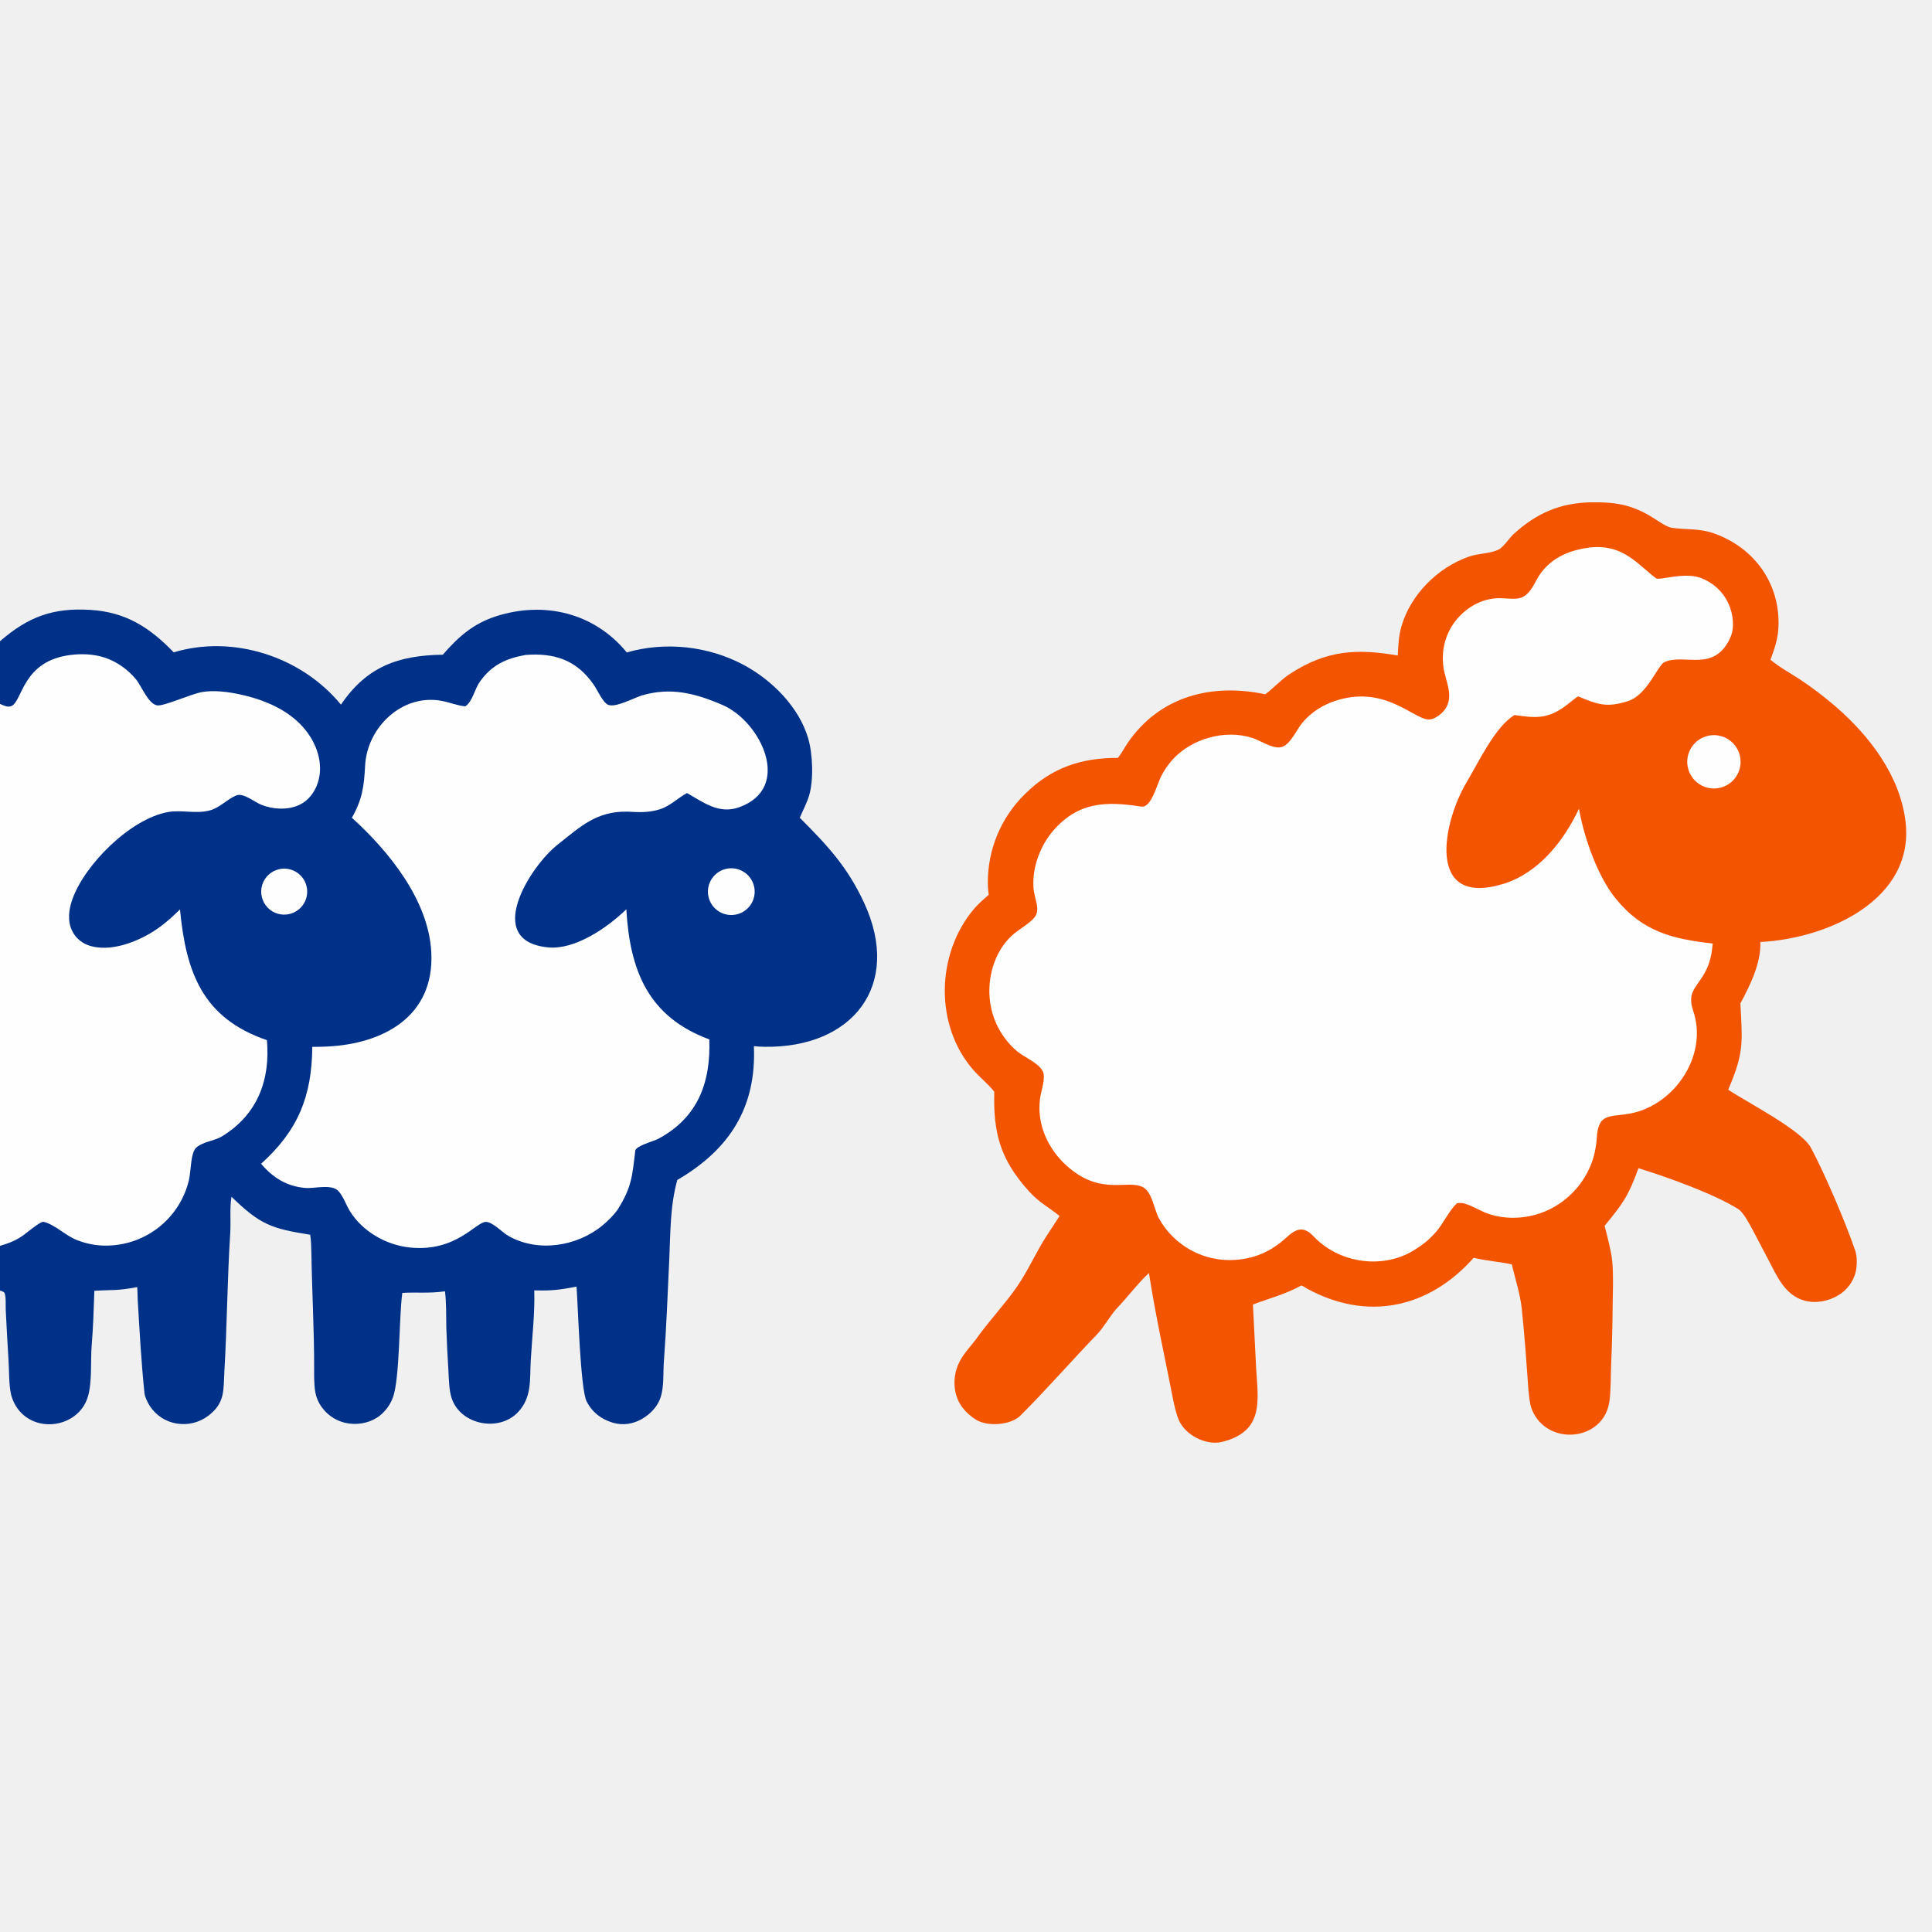
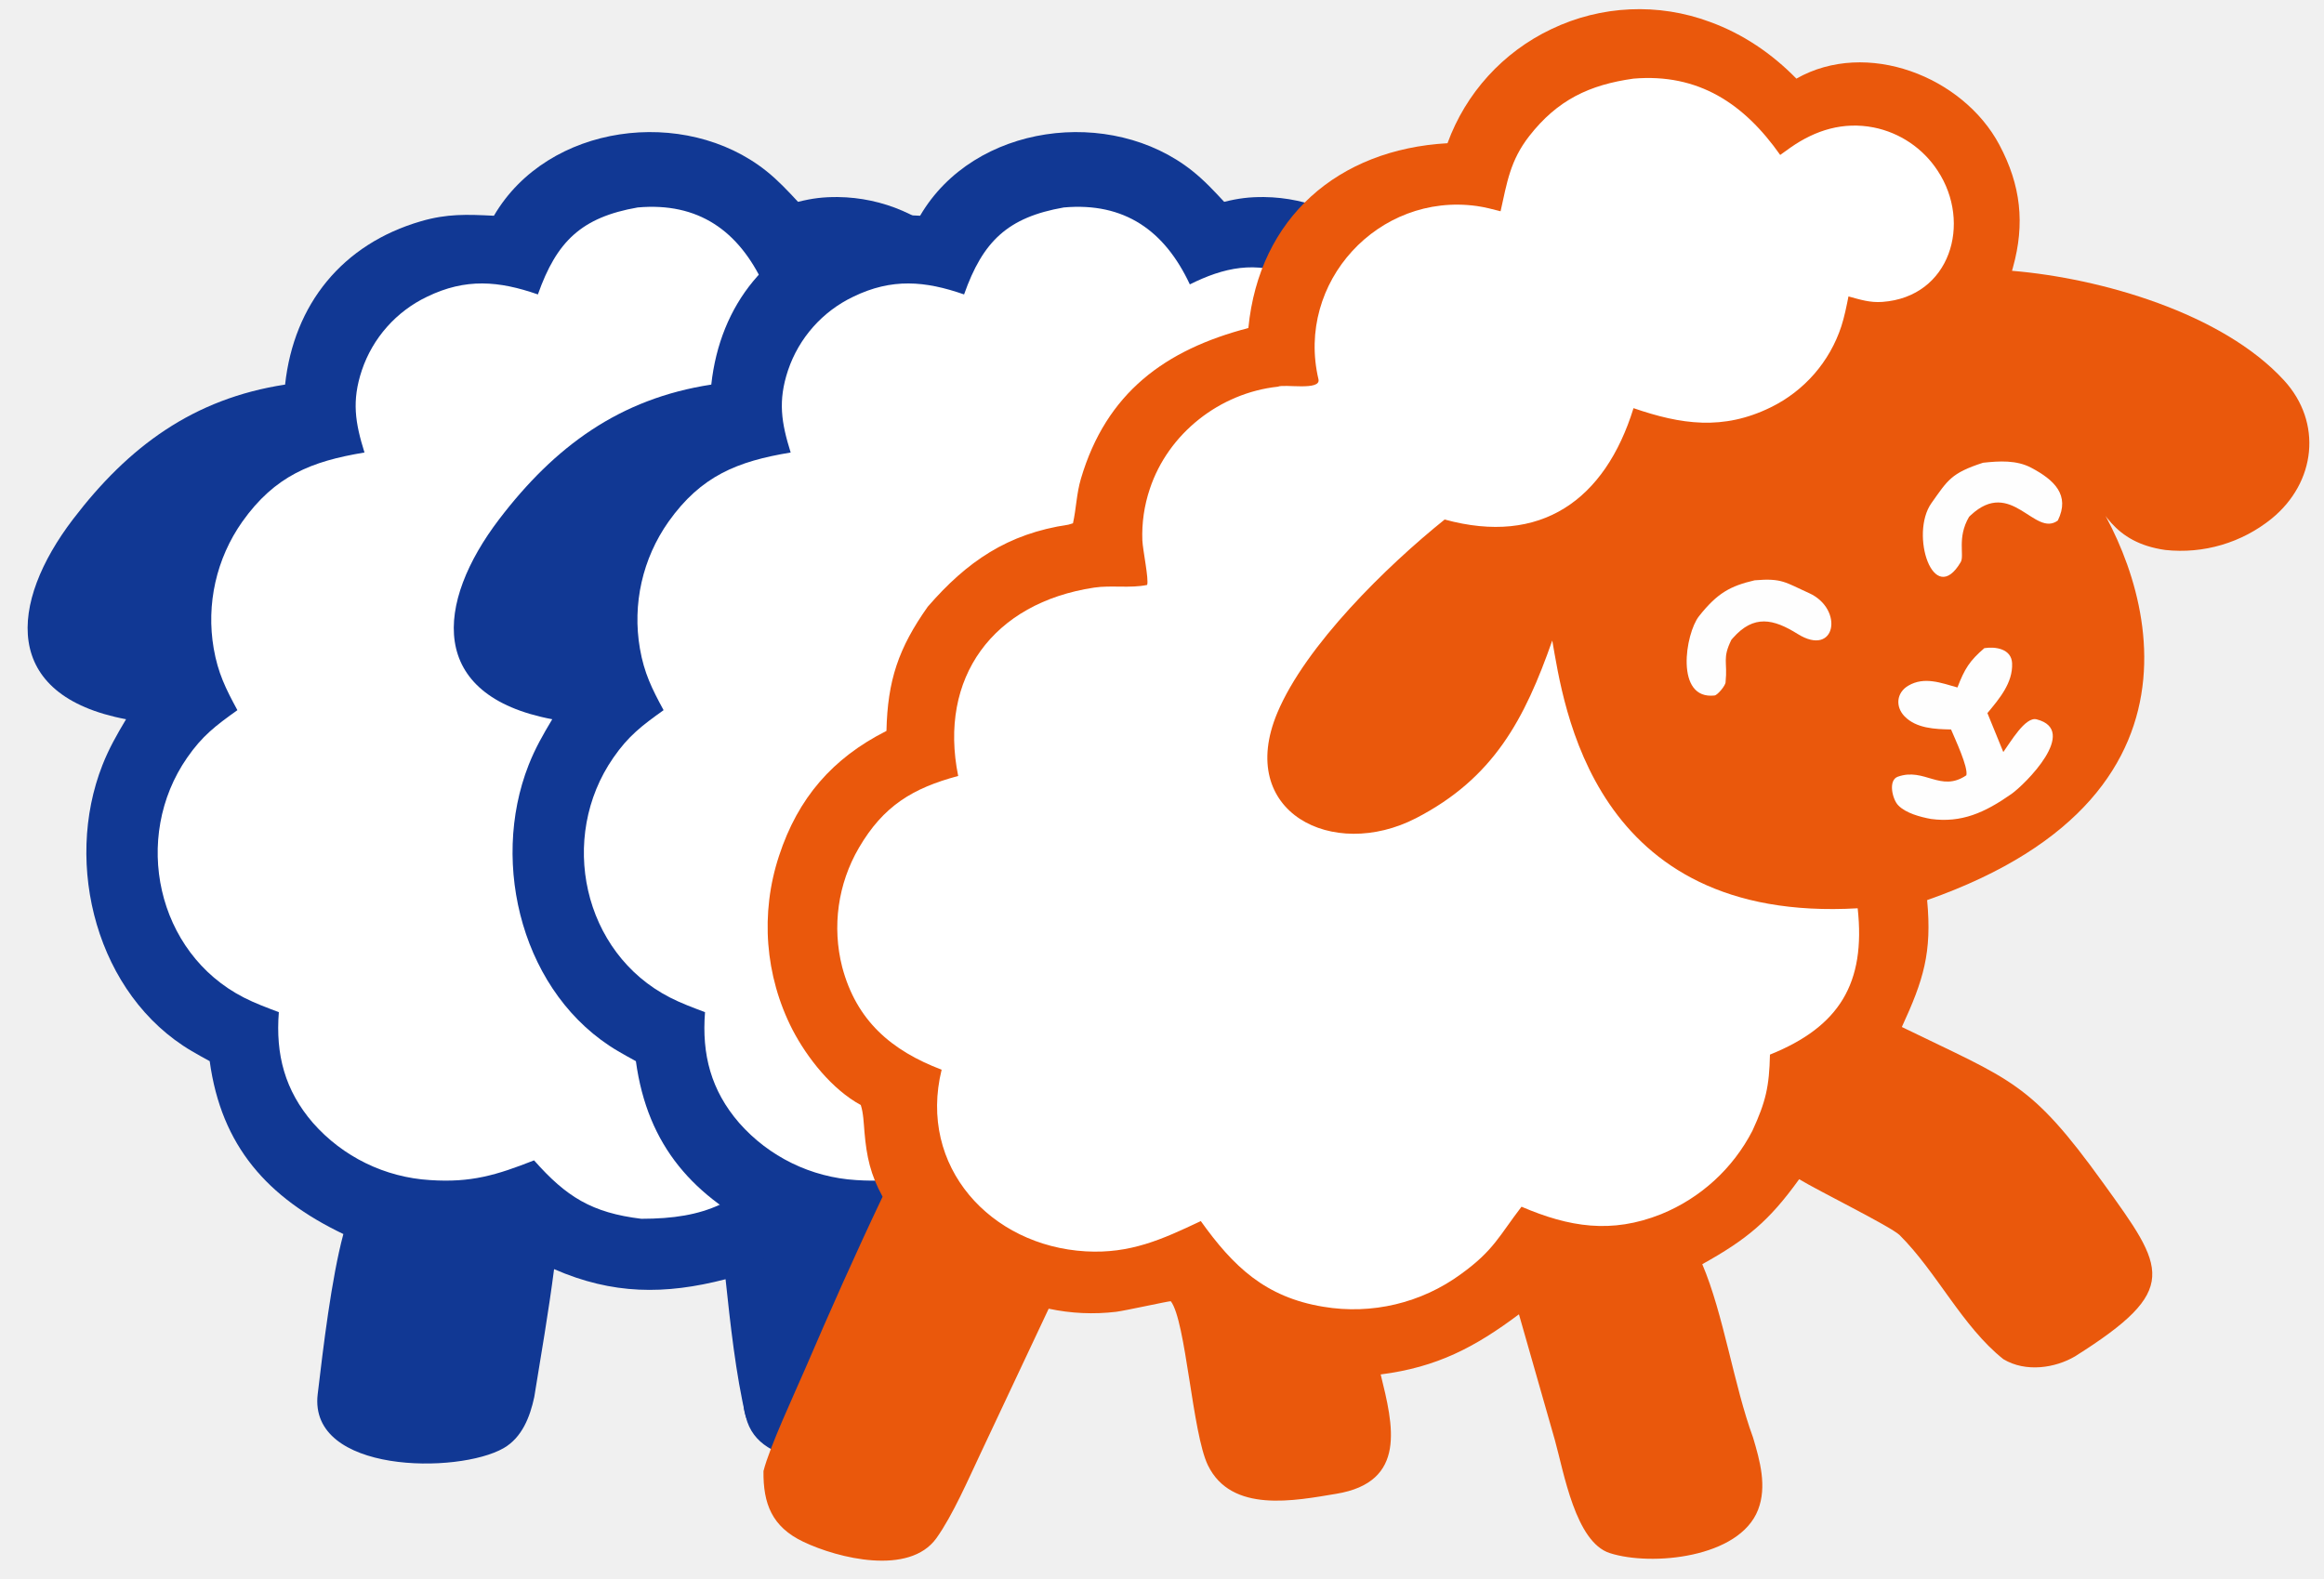
- <svg xmlns="http://www.w3.org/2000/svg" version="1.1" style="display: block;" viewBox="0 0 2048 2048" width="801" height="801" preserveAspectRatio="none">
-   <path transform="translate(0,0)" fill="rgb(243,84,0)" d="M 1686.44 532.453 C 1711.38 532.099 1729.16 534.662 1750.84 547.94 C 1756.23 551.246 1766.33 558.569 1771.94 559.452 C 1787.8 561.713 1801.23 559.929 1816.75 565.378 C 1855.71 579.063 1882.74 612.238 1885.17 653.936 C 1886.22 671.733 1883 682.673 1876.77 699.319 C 1885.49 706.847 1898.16 713.737 1908.04 720.218 C 1921.08 728.915 1933.58 738.405 1945.46 748.633 C 1981.38 779.612 2014.04 821.921 2019.92 870.781 C 2029.93 953.854 1937.21 994.976 1866.04 998.556 C 1866.94 1020.91 1855.07 1044.7 1844.89 1063.66 C 1847.18 1106.54 1848.58 1116.09 1831.98 1155.15 C 1852.14 1168.64 1909.52 1197.82 1919.63 1216.65 C 1934.45 1244.28 1956.06 1294.99 1966.77 1326.1 C 1968.72 1331.75 1968.6 1342.09 1967.18 1348.08 C 1964.62 1358.59 1957.91 1367.62 1948.58 1373.11 C 1937.97 1379.49 1924.66 1381.99 1912.6 1378.64 C 1892 1372.93 1883.5 1352.47 1874.39 1335.12 L 1858.41 1304.68 C 1855.17 1298.61 1848.16 1285.25 1842.96 1281.91 C 1817.92 1265.82 1765.31 1247.03 1736.83 1238.36 C 1726.08 1268.05 1720.6 1275.4 1700.97 1299.42 C 1703.74 1310.6 1708.05 1326.22 1709.07 1337.28 C 1710.38 1351.68 1709.69 1367.91 1709.48 1382.4 C 1709.36 1403.11 1708.85 1423.81 1707.95 1444.5 C 1707.39 1457.07 1707.73 1473.26 1706.07 1485.36 C 1700.24 1528 1640.13 1533.61 1623.97 1494.42 C 1621.49 1488.4 1620.97 1480.22 1620.24 1473.78 C 1618.19 1444.96 1616.18 1416.01 1613.14 1387.28 C 1611.55 1372.26 1606.12 1355.21 1602.57 1340.25 C 1589.23 1337.46 1576.75 1336.69 1562.14 1333.33 C 1514.41 1387.11 1449.12 1400.79 1385.44 1365.94 C 1384.58 1365.33 1379.96 1362.39 1379.28 1362.76 C 1362.68 1371.91 1345.47 1376.3 1328.16 1382.84 L 1331.51 1449.35 C 1333.4 1483.47 1340.87 1517.12 1295.67 1528.41 C 1278.42 1532.72 1256.36 1521.23 1249.53 1505.17 C 1247.22 1499.74 1245.56 1492.83 1244.26 1487.06 C 1235.33 1441.21 1225.04 1395.65 1217.95 1349.47 C 1207.01 1359.34 1194.32 1376.21 1183.59 1387.18 C 1176.38 1395.31 1170.15 1406.98 1162.74 1414.66 C 1135.49 1442.89 1109.39 1472.97 1081.67 1500.61 C 1071.51 1510.74 1046.73 1512.62 1034.53 1504.9 C 1023.74 1498.08 1015.29 1488.32 1012.71 1475.24 C 1010.56 1464.43 1012.13 1453.21 1017.16 1443.41 C 1022.14 1433.85 1028.44 1427.95 1034.56 1419.7 C 1048.1 1400.51 1064.97 1382.87 1078.27 1363.64 C 1089.59 1347.28 1098.59 1326.71 1109.6 1309.82 C 1114.15 1302.85 1118.59 1295.94 1123.18 1289.04 C 1111.37 1279.28 1102.14 1275.42 1090.47 1262.5 C 1060.02 1228.78 1052.83 1200.64 1053.99 1157.26 C 1047.52 1149.05 1038.89 1142.31 1031.95 1134.41 C 990.42 1087.16 992.274 1011.29 1032.22 963.74 C 1036.67 958.438 1042.75 953.214 1048.07 948.482 C 1047.49 944.139 1047.13 940.307 1047.15 935.912 C 1046.95 900.439 1061.19 866.41 1086.58 841.643 C 1114.64 813.766 1146.17 803.284 1184.92 803.433 C 1188.86 798.791 1191.99 792.484 1195.48 787.387 C 1229.63 737.61 1285.17 724.029 1341.25 735.974 C 1349.83 729.672 1357.38 720.934 1367.08 714.549 C 1405.62 689.193 1438.27 687.287 1481.68 694.886 C 1482.24 684.338 1482.61 674.137 1485.59 663.9 C 1495.4 630.252 1523.91 601.745 1556.82 590.135 C 1567.23 586.464 1579.91 587 1588.98 582.345 C 1593.79 579.875 1600.22 570.015 1604.48 566.139 C 1629.11 543.734 1653.83 533.181 1686.44 532.453 z" />
-   <path transform="translate(0,0)" fill="rgb(254,254,254)" d="M 1684.97 580.358 C 1719.81 576.679 1733.89 596.29 1755.4 612.996 C 1758.88 615.695 1784.59 606.254 1802.2 612.412 C 1815.21 617.026 1825.88 626.589 1831.89 639.024 C 1837.13 650.057 1839.07 664.991 1834.34 675.58 C 1817.28 713.774 1785.65 692.149 1764.4 701.871 C 1757.1 705.211 1746.33 736.737 1725.55 743.278 C 1703.01 750.373 1693.86 746.845 1672.82 738.182 C 1669.1 740.489 1663.23 745.579 1659.46 748.355 C 1640.15 762.593 1627.35 761.07 1605.55 757.971 C 1585.22 769.735 1567.28 808.052 1554.39 829.734 C 1529.45 871.675 1510.97 962.446 1593.82 936.868 C 1630.4 925.577 1657.36 892.209 1673.78 857.29 C 1679.05 887.606 1693.4 928.748 1712.72 952.538 C 1741.4 987.854 1773.13 995.41 1815.57 1000.17 C 1814.52 1011.21 1812.82 1020.54 1807.54 1030.41 C 1798.64 1047.02 1787.93 1051.13 1794.91 1071.75 C 1810.68 1118.18 1775.95 1170.45 1729.41 1180.11 C 1707.45 1184.67 1694.04 1178.5 1692.62 1206.69 C 1692.32 1212.57 1690.76 1221.36 1689.1 1227.02 C 1682.16 1250.17 1666.2 1269.56 1644.82 1280.83 C 1624.58 1291.66 1598.46 1294.22 1576.71 1286.29 C 1568.5 1283.3 1561.04 1278.34 1552.61 1275.85 C 1550.07 1275.1 1546.88 1274.97 1544.26 1275.65 C 1536.08 1283.31 1529.28 1298.07 1522.17 1305.98 C 1513.2 1315.99 1507.07 1320.3 1496.44 1326.78 C 1462.96 1345.66 1418.49 1338.16 1392.45 1310.59 C 1381.76 1299.27 1373.95 1302.35 1363.52 1311.9 C 1347.91 1326.19 1330.85 1334.06 1309.57 1335.52 C 1276.28 1337.89 1244.65 1320.7 1228.51 1291.49 C 1223.45 1282.11 1221.44 1264.12 1212.03 1258.73 C 1195.77 1249.43 1167.48 1268.56 1130.94 1235.94 C 1111.04 1218.18 1099.08 1192.26 1102.39 1165.31 C 1103.43 1156.85 1107.24 1147.58 1106.41 1139.1 C 1105.4 1128.63 1086.26 1121.13 1078.65 1114.81 C 1061.29 1100.31 1050.59 1079.37 1049 1056.81 C 1047.13 1032.32 1055.96 1005.08 1075.5 989.284 C 1081.85 984.161 1091.18 978.824 1096.31 972.846 C 1103.66 964.282 1096.13 952.52 1095.55 941.082 C 1093.96 918.944 1103.24 895.334 1117.28 879.573 C 1143.94 849.656 1173.18 849.36 1209.71 855.024 C 1220.28 856.663 1226.12 832.581 1230.56 823.534 C 1233.8 816.984 1237.9 810.899 1242.75 805.442 C 1263.03 782.924 1298.58 772.899 1327.55 782.248 C 1336.26 785.061 1347.47 793.088 1356.71 792.242 C 1367.06 791.294 1374.03 774.08 1380.16 766.618 C 1389.86 754.811 1402.73 746.786 1417.28 742.337 C 1471.29 725.812 1500.99 765.835 1516.7 762.511 C 1522.15 761.359 1528.35 756.683 1531.57 752.229 C 1541.99 737.811 1531.96 721.953 1530.05 706.747 C 1527.84 689.242 1532.01 671.959 1543.02 658.044 C 1554.04 644.104 1570.17 634.616 1588.21 634.126 C 1595.12 633.939 1602.28 635.35 1609.14 634.372 C 1622.59 632.456 1626.41 616.62 1633.58 607.176 C 1646.52 590.132 1664.37 583.211 1684.97 580.358 z" />
-   <path transform="translate(0,0)" fill="rgb(254,254,254)" d="M 1811.27 779.829 C 1826.57 776.765 1841.45 786.663 1844.54 801.951 C 1847.64 817.24 1837.76 832.144 1822.48 835.262 C 1807.16 838.387 1792.21 828.485 1789.11 813.159 C 1786.01 797.833 1795.94 782.902 1811.27 779.829 z" />
-   <path transform="translate(0,0)" fill="rgb(0,49,136)" d="M 0 679.731 C 29.546 654.067 55.714 644.089 95.532 646.484 C 133.207 648.751 158.336 664.849 184.163 691.5 C 247.368 672.476 319.851 696.15 361.41 746.972 C 388.785 706.588 422.208 694.662 469.376 694.033 C 485.461 675.503 501.309 661.298 525.159 653.51 C 576.348 636.793 629.821 649.365 664.422 691.613 C 705.177 679.812 751.093 684.808 788.613 704.985 C 818.388 720.997 846.86 749.408 856.645 782.468 C 861.57 799.105 862.728 827.307 857.446 844.097 C 855.059 851.685 850.881 859.518 847.806 866.852 C 877.07 896.227 898.141 918.547 915.952 956.948 C 956.754 1044.92 903.357 1111.09 810.481 1109.63 C 806.694 1109.57 802.91 1109.36 799.139 1109 C 801.986 1174.13 773.084 1218.69 717.983 1250.78 C 710.168 1278.72 710.769 1307.26 709.41 1335.98 C 707.723 1371.65 706.403 1407.65 703.737 1443.23 C 702.832 1455.31 704.021 1469.44 700.385 1480.94 C 697.265 1490.81 689.417 1499 680.591 1504.1 C 671.276 1509.49 660.468 1511.23 650.077 1508.24 C 637.603 1504.65 627.732 1497.19 621.842 1485.51 C 615.15 1472.24 612.742 1384.22 611.146 1363.88 C 592.955 1367.31 585.312 1368.35 566.333 1367.84 C 567.125 1392.28 563.948 1418.16 562.59 1442.59 C 561.492 1462.34 564.034 1481.33 548.931 1497.15 C 528.853 1518.19 488.377 1510.56 478.831 1482.3 C 475.893 1473.6 475.837 1461.65 475.306 1452.41 C 474.357 1437.46 473.632 1422.5 473.131 1407.53 C 472.838 1395.26 473.256 1380.8 471.684 1368.86 C 453.811 1371.24 442.762 1369.61 426.491 1370.51 L 426.269 1372.13 C 423.031 1396.72 423.769 1461.34 416.592 1481.13 C 413.851 1488.7 409.099 1495.38 402.846 1500.45 C 393.651 1507.81 381.378 1510.52 369.821 1508.97 C 358.346 1507.42 348.011 1501.23 341.227 1491.84 C 337.627 1487.01 335.221 1481.39 334.205 1475.45 C 332.856 1467.53 332.989 1458.72 333.006 1450.67 C 333.092 1409.42 330.687 1368.21 330.056 1326.96 C 329.965 1320.98 329.724 1314.8 328.854 1308.89 C 287.477 1302.32 275.722 1298.13 245.397 1268.59 C 243.338 1280 244.848 1294.96 244.07 1307.07 C 240.935 1355.86 240.715 1404.85 237.849 1453.65 C 236.727 1473.3 238.856 1487.16 220.76 1500.78 C 211.239 1508 199.166 1510.97 187.383 1509.01 C 175.675 1507.13 165.307 1500.39 158.847 1490.45 C 156.569 1486.99 153.591 1480.95 153.151 1476.76 C 149.743 1444.21 147.957 1411 146.01 1378.29 C 145.726 1373.51 145.859 1368.98 145.433 1364.36 C 123.952 1368.47 119.669 1367.08 100.02 1368.28 C 99.406 1387.53 98.759 1407.04 97.187 1426.13 C 95.821 1442.72 97.951 1465.59 92.895 1481.36 C 83.01 1512.2 40.368 1519.67 20.238 1495.18 C 16.096 1490.13 13.165 1484.19 11.669 1477.83 C 9.321 1467.85 9.736 1452.24 9.021 1441.61 C 7.843 1424.09 7.023 1406.51 6.106 1388.96 C 5.843 1383.93 6.557 1374.89 4.886 1370.81 C 4.239 1369.22 1.484 1368.5 0 1368.09 L 0 1320.69 L 0 746.161 L 0 679.731 z" />
-   <path transform="translate(0,0)" fill="rgb(254,254,254)" d="M 0 746.161 L 1.191 746.688 C 4.515 748.13 8.151 749.913 11.835 748.542 C 23.988 744.018 23.125 700.234 75.621 694.187 C 87.061 692.869 98.892 693.341 109.941 696.772 C 123.177 700.882 135.021 709.212 143.905 719.799 C 150.052 727.126 156.826 745.725 166.324 747.695 C 173.157 749.113 202.518 735.584 214.156 733.614 C 227.019 731.437 241.487 733.34 254.148 736.05 C 285.062 742.668 316.609 756.949 331.967 786.301 C 339.012 799.766 341.671 815.779 336.682 830.407 C 333.312 840.288 326.684 848.891 317.068 853.324 C 304.904 858.933 289.434 858.026 277.194 853.179 C 269.902 850.292 257.858 840.122 250.48 843.187 C 240.548 847.313 233.219 856.093 222.501 859.039 C 207.849 863.068 192.689 858.193 177.857 860.857 C 138.373 867.949 89.721 916.353 76.685 953.368 C 72.866 964.214 71.298 976.423 76.624 987.061 C 80.546 994.895 87.482 1000.33 95.844 1002.76 C 116.029 1008.62 140.678 1000.04 158.132 990.022 C 170.507 982.918 180.658 973.963 190.801 964.054 C 197.155 1030.63 214.586 1079.25 282.946 1102.61 C 286.631 1144.75 273.019 1181.52 235.336 1204.57 C 226.886 1209.73 214.199 1210.13 207.149 1217.4 C 201.873 1224.57 202.606 1241.09 200.234 1251.11 C 191.08 1289.25 158.371 1317.13 119.263 1320.13 C 106.539 1321.2 93.74 1319.33 81.85 1314.67 C 68.97 1309.61 58.677 1298.35 46.343 1295.2 C 42.952 1294.34 28.425 1306.81 24.72 1309.45 C 16.849 1315.06 9.058 1317.96 0 1320.69 L 0 746.161 z" />
-   <path transform="translate(0,0)" fill="rgb(254,254,254)" d="M 557.025 694.279 C 587.566 691.907 611.34 699.487 629.646 726.21 C 633.262 731.489 639.131 744.784 644.666 747.124 C 652.354 750.374 670.79 740.377 680.132 737.272 C 710.679 728.209 736.685 734.691 765.943 747.318 C 806.482 764.814 840.868 835.391 783.308 855.797 C 762.346 863.229 746.237 850.998 728.252 840.655 C 718.623 845.791 710.72 854.288 699.444 857.879 C 687.75 861.604 677.287 861.062 665.242 860.377 C 632.252 859.811 615.992 875.707 590.862 895.559 C 562.099 918.279 511.567 997.623 581.094 1004.28 C 609.166 1006.97 642.99 984.14 663.932 963.912 C 667.741 1029.02 687.128 1077.87 751.906 1101.81 C 753.494 1147.15 740.09 1184.79 697.306 1207.44 C 693.578 1209.38 674.046 1214.69 673.434 1219.75 C 670.123 1247.1 669.791 1258.24 654.591 1282.49 C 649.945 1288.72 644.555 1294.15 638.56 1299.09 C 611.488 1321.37 570.273 1327.9 539.004 1310.17 C 532.628 1306.56 522.436 1295.53 515.288 1295.26 C 504.633 1294.86 483.898 1327.37 434.777 1322.44 C 409.609 1319.92 384.366 1305.61 370.914 1283.86 C 366.809 1277.22 364.107 1268.64 358.973 1262.78 C 351.89 1254.69 333.63 1260.1 323.696 1259.28 C 304.005 1257.65 289.348 1248.46 276.77 1233.64 C 315.752 1198.48 330.609 1162.49 331.04 1109.68 C 336.095 1109.74 341.152 1109.65 346.202 1109.4 C 405.549 1106.74 460.567 1078.04 457.21 1009.76 C 454.491 954.468 412.67 902.883 373.023 866.835 C 384.072 847.363 385.88 833.773 387.046 811.516 C 389.184 770.706 426.552 735.05 468.447 742.988 C 476.704 744.553 484.841 748.032 493.211 748.742 C 500.833 743.926 502.966 730.634 508.82 722.431 C 521.433 704.757 536.557 698.01 557.025 694.279 z" />
-   <path transform="translate(0,0)" fill="rgb(254,254,254)" d="M 768.407 921.351 C 781.655 917.573 795.441 925.326 799.094 938.609 C 802.748 951.892 794.866 965.604 781.549 969.133 C 768.408 972.615 754.916 964.859 751.311 951.752 C 747.706 938.644 755.334 925.08 768.407 921.351 z" />
-   <path transform="translate(0,0)" fill="rgb(254,254,254)" d="M 295.786 921.405 C 308.759 918.422 321.727 926.394 324.921 939.317 C 328.115 952.24 320.354 965.335 307.485 968.739 C 298.972 970.99 289.907 968.477 283.769 962.163 C 277.631 955.85 275.374 946.718 277.864 938.272 C 280.354 929.826 287.205 923.379 295.786 921.405 z" />
+ <svg xmlns="http://www.w3.org/2000/svg" width="811" height="551" viewBox="3 10 811 551">
+   <clipPath id="cl_34">
+     <rect x="-6.1035156e-05" y="3.0517578e-05" width="819.047" height="567.055" />
+   </clipPath>
+   <g clip-path="url(#cl_34)">
+     <path fill="#113894" transform="matrix(1.05411 0 0 1.05401 -490.163 -436.358)" d="M823.62 789.353C816.3 810.499 798.27 824.415 777.66 831.312L777.83 832.22C780.85 849.091 782.93 868.52 784.2 885.54C785.13 898.041 772.04 905.838 761.02 906.702C747.65 907.751 719.12 910.771 714.79 892.779C711.45 878.871 709.57 861.45 708.05 847.124C687.92 852.325 670.62 852.227 651.28 843.779C649.49 857.624 646.97 872.293 644.72 886.121C643.31 892.733 640.66 899.562 634.58 903.06C619.52 911.706 569.91 911.505 573.02 885.2C574.84 869.862 577.56 846.916 581.52 832.161C556.45 820.136 541.13 803.12 537.27 774.912C535.28 773.834 533.31 772.724 531.35 771.585C499.86 753.056 488.78 709.804 501.77 676.83C503.98 671.231 506.5 666.856 509.58 661.676C468.08 653.833 470.91 623.125 492.02 595.434C510.39 571.336 531.86 555.507 562.23 550.849C565.12 524.254 581.19 504.305 607.22 496.751C615.91 494.227 622.38 494.485 631.36 494.934C649.21 464.352 694.53 458.619 721.48 480.071C725.45 483.236 728.58 486.61 732.04 490.326C736.77 489.154 740.36 488.702 745.25 488.742C760.14 488.911 774.33 495.059 784.63 505.802C796.25 517.808 800.36 530.902 800.17 547.205C812.88 550.92 817.08 552.835 828.34 559.341C835.5 555.842 832.92 809.932 823.62 789.353Z" />
+     <path fill="white" transform="matrix(1.05411 0 0 1.05401 -490.163 -436.358)" d="M678.95 492.189C699.06 490.4 712.36 499.906 720.67 517.667C731.83 512.097 742.52 509.679 754.66 514.928C763.43 518.754 770.27 525.973 773.63 534.934C778.06 546.724 775.74 555.57 770.8 566.287C783.52 570.251 789.05 572.89 798.31 582.542C781.66 598.314 753.49 634.235 770.08 658.683C775.91 667.262 785.59 670.61 795.36 672.395C784.14 699.221 785.56 729.661 803.08 753.59C803.3 757.419 803.61 761.42 803.44 765.242C802.08 795.998 769.41 818.267 740.09 810.558C735.25 809.283 731.22 807.533 726.61 805.568C712.93 821.76 701.41 827.105 680.16 827.107C663.78 825.125 655.32 819.832 644.65 807.756C632.24 812.638 623.82 815.209 610.2 814.288C595.29 813.392 581.36 806.591 571.49 795.394C562.13 784.593 559.05 772.678 560.16 758.685C556.22 757.185 552.35 755.77 548.59 753.847C519.59 739.024 511.53 700.778 529.78 674.439C534.84 667.138 539.22 663.828 546.44 658.667C542.57 651.539 540.01 646.376 538.6 638.26C536.06 623.566 539.46 608.462 548.05 596.271C558.87 581.039 570.91 576.251 588.51 573.341C585.43 563.458 584.25 556.282 587.64 546.106C591.25 535.406 599.03 526.622 609.22 521.756C621.99 515.546 633 516.488 645.92 520.992C652.14 503.388 660.36 495.445 678.95 492.189Z" />
+     <path fill="#113894" transform="matrix(1.05411 0 0 1.05401 -490.163 -436.358)" d="M964.7 789.353C957.39 810.499 939.35 824.415 918.74 831.312L918.91 832.22L849.13 847.124C829 852.325 811.71 852.227 792.36 843.779C790.58 857.624 788.05 872.293 785.8 886.121C784.39 892.733 781.75 899.562 775.67 903.06C760.62 911.706 711 911.505 714.11 885.2C715.93 869.862 718.65 846.916 722.61 832.161C697.54 820.136 682.22 803.12 678.36 774.912C676.37 773.834 674.4 772.724 672.44 771.585C640.95 753.056 629.88 709.804 642.85 676.83C645.06 671.231 647.58 666.856 650.67 661.676C609.16 653.833 611.99 623.125 633.1 595.434C651.48 571.336 672.95 555.507 703.32 550.849C706.22 524.254 722.29 504.305 748.31 496.751C757 494.227 763.48 494.485 772.45 494.934C790.29 464.352 835.61 458.619 862.56 480.071C866.53 483.236 869.66 486.61 873.12 490.326C877.85 489.154 881.44 488.702 886.33 488.742C901.23 488.911 915.42 495.059 925.71 505.802C937.33 517.808 941.45 530.902 941.25 547.205C953.96 550.92 958.16 552.835 969.42 559.341C976.58 555.842 974 809.932 964.7 789.353Z" />
+     <path fill="white" transform="matrix(1.05411 0 0 1.05401 -490.163 -436.358)" d="M820.03 492.189C840.15 490.4 853.44 499.906 861.75 517.667C872.91 512.097 883.6 509.679 895.75 514.928C904.51 518.754 911.36 525.973 914.71 534.934C919.14 546.724 916.82 555.57 911.88 566.287C924.6 570.251 930.13 572.89 939.39 582.542C922.74 598.314 894.57 634.235 911.17 658.683C916.99 667.262 926.68 670.61 936.44 672.395C925.22 699.221 926.65 729.661 944.16 753.59C944.38 757.419 944.69 761.42 944.53 765.242C943.17 795.998 910.49 818.267 881.17 810.558C876.33 809.283 872.3 807.533 867.69 805.568C854.01 821.76 842.49 827.105 821.24 827.107C804.86 825.125 796.4 819.832 785.73 807.756C773.33 812.638 764.91 815.209 751.29 814.288C736.38 813.392 722.45 806.591 712.58 795.394C703.22 784.593 700.14 772.678 701.25 758.685C697.31 757.185 693.44 755.77 689.68 753.847C660.68 739.024 652.62 700.778 670.88 674.439C675.93 667.138 680.32 663.828 687.53 658.667C683.66 651.539 681.1 646.376 679.69 638.26C677.15 623.566 680.55 608.462 689.15 596.271C699.96 581.039 712 576.251 729.6 573.341C726.52 563.458 725.34 556.282 728.73 546.106C732.34 535.406 740.12 526.622 750.31 521.756C763.08 515.546 774.09 516.488 787.01 520.992C793.22 503.388 801.44 495.445 820.03 492.189Z" />
+     <path fill="#EA580C" transform="matrix(1.05411 0 0 1.05401 -490.163 -436.358)" d="M947.05 470.914C953.09 454.298 965.44 440.728 981.41 433.141C997.89 425.224 1016.88 424.365 1034 430.764C1044.94 434.76 1054.42 441.228 1062.55 449.524C1085.81 436.309 1117.73 448.834 1129.75 471.453C1136.86 484.826 1138.28 497.519 1134.24 512.057L1133.93 513.169C1163.3 515.611 1203.59 527.158 1224 549.467C1236.75 563.393 1234.58 583.235 1219.89 595.236C1210 603.248 1197.33 606.985 1184.68 605.62C1167.3 603.144 1163.5 591.97 1157.64 582.826C1176.82 608.83 1208.38 685.552 1105.83 721.572C1107.47 738.994 1104.63 748.028 1097.46 763.591C1133.95 781.397 1139.89 781.623 1164.13 815.267C1184.63 843.714 1189.98 850.493 1154.78 872.674C1148.34 876.477 1138.54 878.097 1131.06 873.595C1117.46 862.762 1109.05 844.753 1096.67 832.455C1093.5 829.525 1069.68 817.8 1063.47 813.998C1053.49 827.866 1046.13 833.935 1031.39 842.145C1038.45 858.71 1041.84 882.253 1048.2 899.545C1050.5 907.235 1052.86 915.77 1049.85 923.508C1043.67 939.438 1014.56 942.246 1000.78 937.82C989.41 934.166 985.58 911.084 982.59 900.37L970.7 858.744C956.1 869.664 943.56 876.271 924.93 878.653C929.05 895.443 933.81 914.298 910.18 918.191C896.58 920.431 875.52 924.753 867.73 908.732C862.56 898.089 860.48 861 855.45 854.408C854.94 854.311 840.3 857.541 837.4 857.907C829.94 858.802 822.37 858.456 815.02 856.881L792.68 904.353C788.56 913.049 783.27 925.322 777.84 932.89C768.89 945.352 745.37 939.597 733.79 934.072C723.37 929.107 720.48 921.439 720.6 910.66C722.66 902.55 730.74 885.29 734.35 876.917C742.64 857.614 751.02 838.76 760.03 819.791C756.02 812.459 754.74 806.607 754.03 798.339C753.79 795.521 753.68 792.064 752.81 789.436C743.32 784.267 735.11 773.913 730.2 764.484C721.07 746.654 719.47 725.908 725.76 706.889C732.04 687.707 743.51 674.527 761.31 665.539C761.69 648.845 765.27 638.143 774.98 624.412C787.92 609.469 801.41 600.207 821.52 597.245L823.06 596.782C824.15 591.891 824.22 587.025 825.68 582.053C834.11 553.468 853.64 539.3 881.12 532.116C884.72 495.519 910.87 472.951 947.05 470.914Z" />
+     <path fill="white" transform="matrix(1.05411 0 0 1.05401 -490.163 -436.358)" d="M1008.61 449.528C1030.15 447.702 1045.26 457.849 1057.19 474.799C1058.35 473.95 1059.5 473.117 1060.68 472.298C1068.9 466.568 1078.03 463.73 1088.14 465.694C1096.85 467.442 1104.48 472.611 1109.33 480.038C1120.72 497.305 1113.56 521.827 1091.01 523.468C1086.89 523.767 1083.7 522.714 1079.79 521.648C1079.17 524.834 1078.43 528.462 1077.43 531.542C1073.59 543.271 1065.16 552.948 1054.07 558.376C1038.25 566.131 1024.37 564.071 1008.63 558.652C999.19 589.16 977.88 604.255 946.11 595.529C926.88 610.971 900.08 637.232 890.72 659.529C876.89 692.455 909.11 708.659 936.66 694.42C962.35 681.137 972.58 661.675 981.73 635.606C985.5 656.71 994.76 729.355 1082.84 724.284C1085.54 749.089 1076.81 763.479 1053.8 772.737C1053.57 783.339 1052.41 788.356 1047.98 797.98C1041.53 810.472 1030.83 820.252 1017.81 825.562C1001.28 832.172 987.3 829.849 971.55 823.109C964.15 832.738 962.4 837.551 951.54 845.394C938.42 855.027 921.96 858.937 905.91 856.234C886.71 853.074 876.13 842.92 865.38 827.866C852.52 833.958 842.01 838.732 827.28 837.891C795.8 836.092 771.67 809.832 779.58 777.736C762.93 771.404 751.37 761.495 746.66 743.742C743.25 730.37 745.23 716.192 752.18 704.269C760.29 690.371 770.01 684.494 785.06 680.46C778.48 647.971 796.51 623.14 830.08 618.078C835.69 617.233 841.98 618.372 847.61 617.199C848.23 615.354 846.18 605.706 846.03 602.437C845.81 596.673 846.65 590.917 848.48 585.449C854.55 567.021 871.69 553.601 890.92 551.541C892.88 550.575 905.25 553.006 904.33 549.084C896.77 516.972 924.19 487.188 956.75 491.714C959.35 492.077 962.01 492.778 964.62 493.45C966.76 483.897 967.78 476.666 974.12 468.537C983.45 456.578 994.04 451.566 1008.61 449.528Z" />
+     <path fill="#FEFEFE" transform="matrix(1.05411 0 0 1.05401 -490.163 -436.358)" d="M1124.77 638.134C1128.46 637.552 1133.74 638.331 1133.96 643.13C1134.25 649.65 1129.69 654.929 1125.79 659.641L1131.05 672.535C1133.41 669.302 1138.32 660.749 1142.06 661.703C1156.35 665.342 1138.14 683.337 1133.73 686.431C1124.88 692.642 1117.18 696.062 1107.09 694.696C1103.61 694.059 1098.77 692.787 1096.28 690.196C1094.38 688.317 1092.79 681.881 1096.14 680.7C1105.01 677.563 1110.27 686.04 1118.82 680.234C1119.45 677.473 1115.08 668.254 1113.75 665.058C1108.46 664.963 1102.28 664.73 1098.38 660.734C1095.24 657.517 1095.66 652.862 1099.61 650.55C1104.91 647.446 1110.47 649.646 1115.87 651.154C1118.21 645.033 1119.89 642.313 1124.77 638.134Z" />
+     <path fill="#FEFEFE" transform="matrix(1.05411 0 0 1.05401 -490.163 -436.358)" d="M1048.73 615.661C1057.84 614.876 1058.89 616.379 1066.68 619.87C1078.41 625.129 1075.63 641.339 1062.96 633.426C1054.93 628.411 1048.45 626.961 1041.57 634.745L1041.03 635.363C1037.95 641.587 1039.81 642.625 1039.11 649.314C1039.23 650.361 1036.47 653.693 1035.46 653.808C1022.26 655.294 1025.78 633.283 1030.3 627.56C1036.43 619.812 1040.72 617.546 1048.73 615.661Z" />
+     <path fill="#FEFEFE" transform="matrix(1.05411 0 0 1.05401 -490.163 -436.358)" d="M1124.34 576.732C1129.69 576.151 1135.42 575.797 1140.3 578.39C1147.85 582.389 1153.26 587.379 1149.1 595.862C1141.42 601.56 1133.73 581.57 1120.27 594.108L1119.71 594.65C1115.65 601.563 1118.25 607.428 1116.95 609.637C1107.96 624.931 1099.97 600.347 1107.27 590.086C1112.66 582.503 1113.73 580.17 1124.34 576.732Z" />
+   </g>
</svg>
